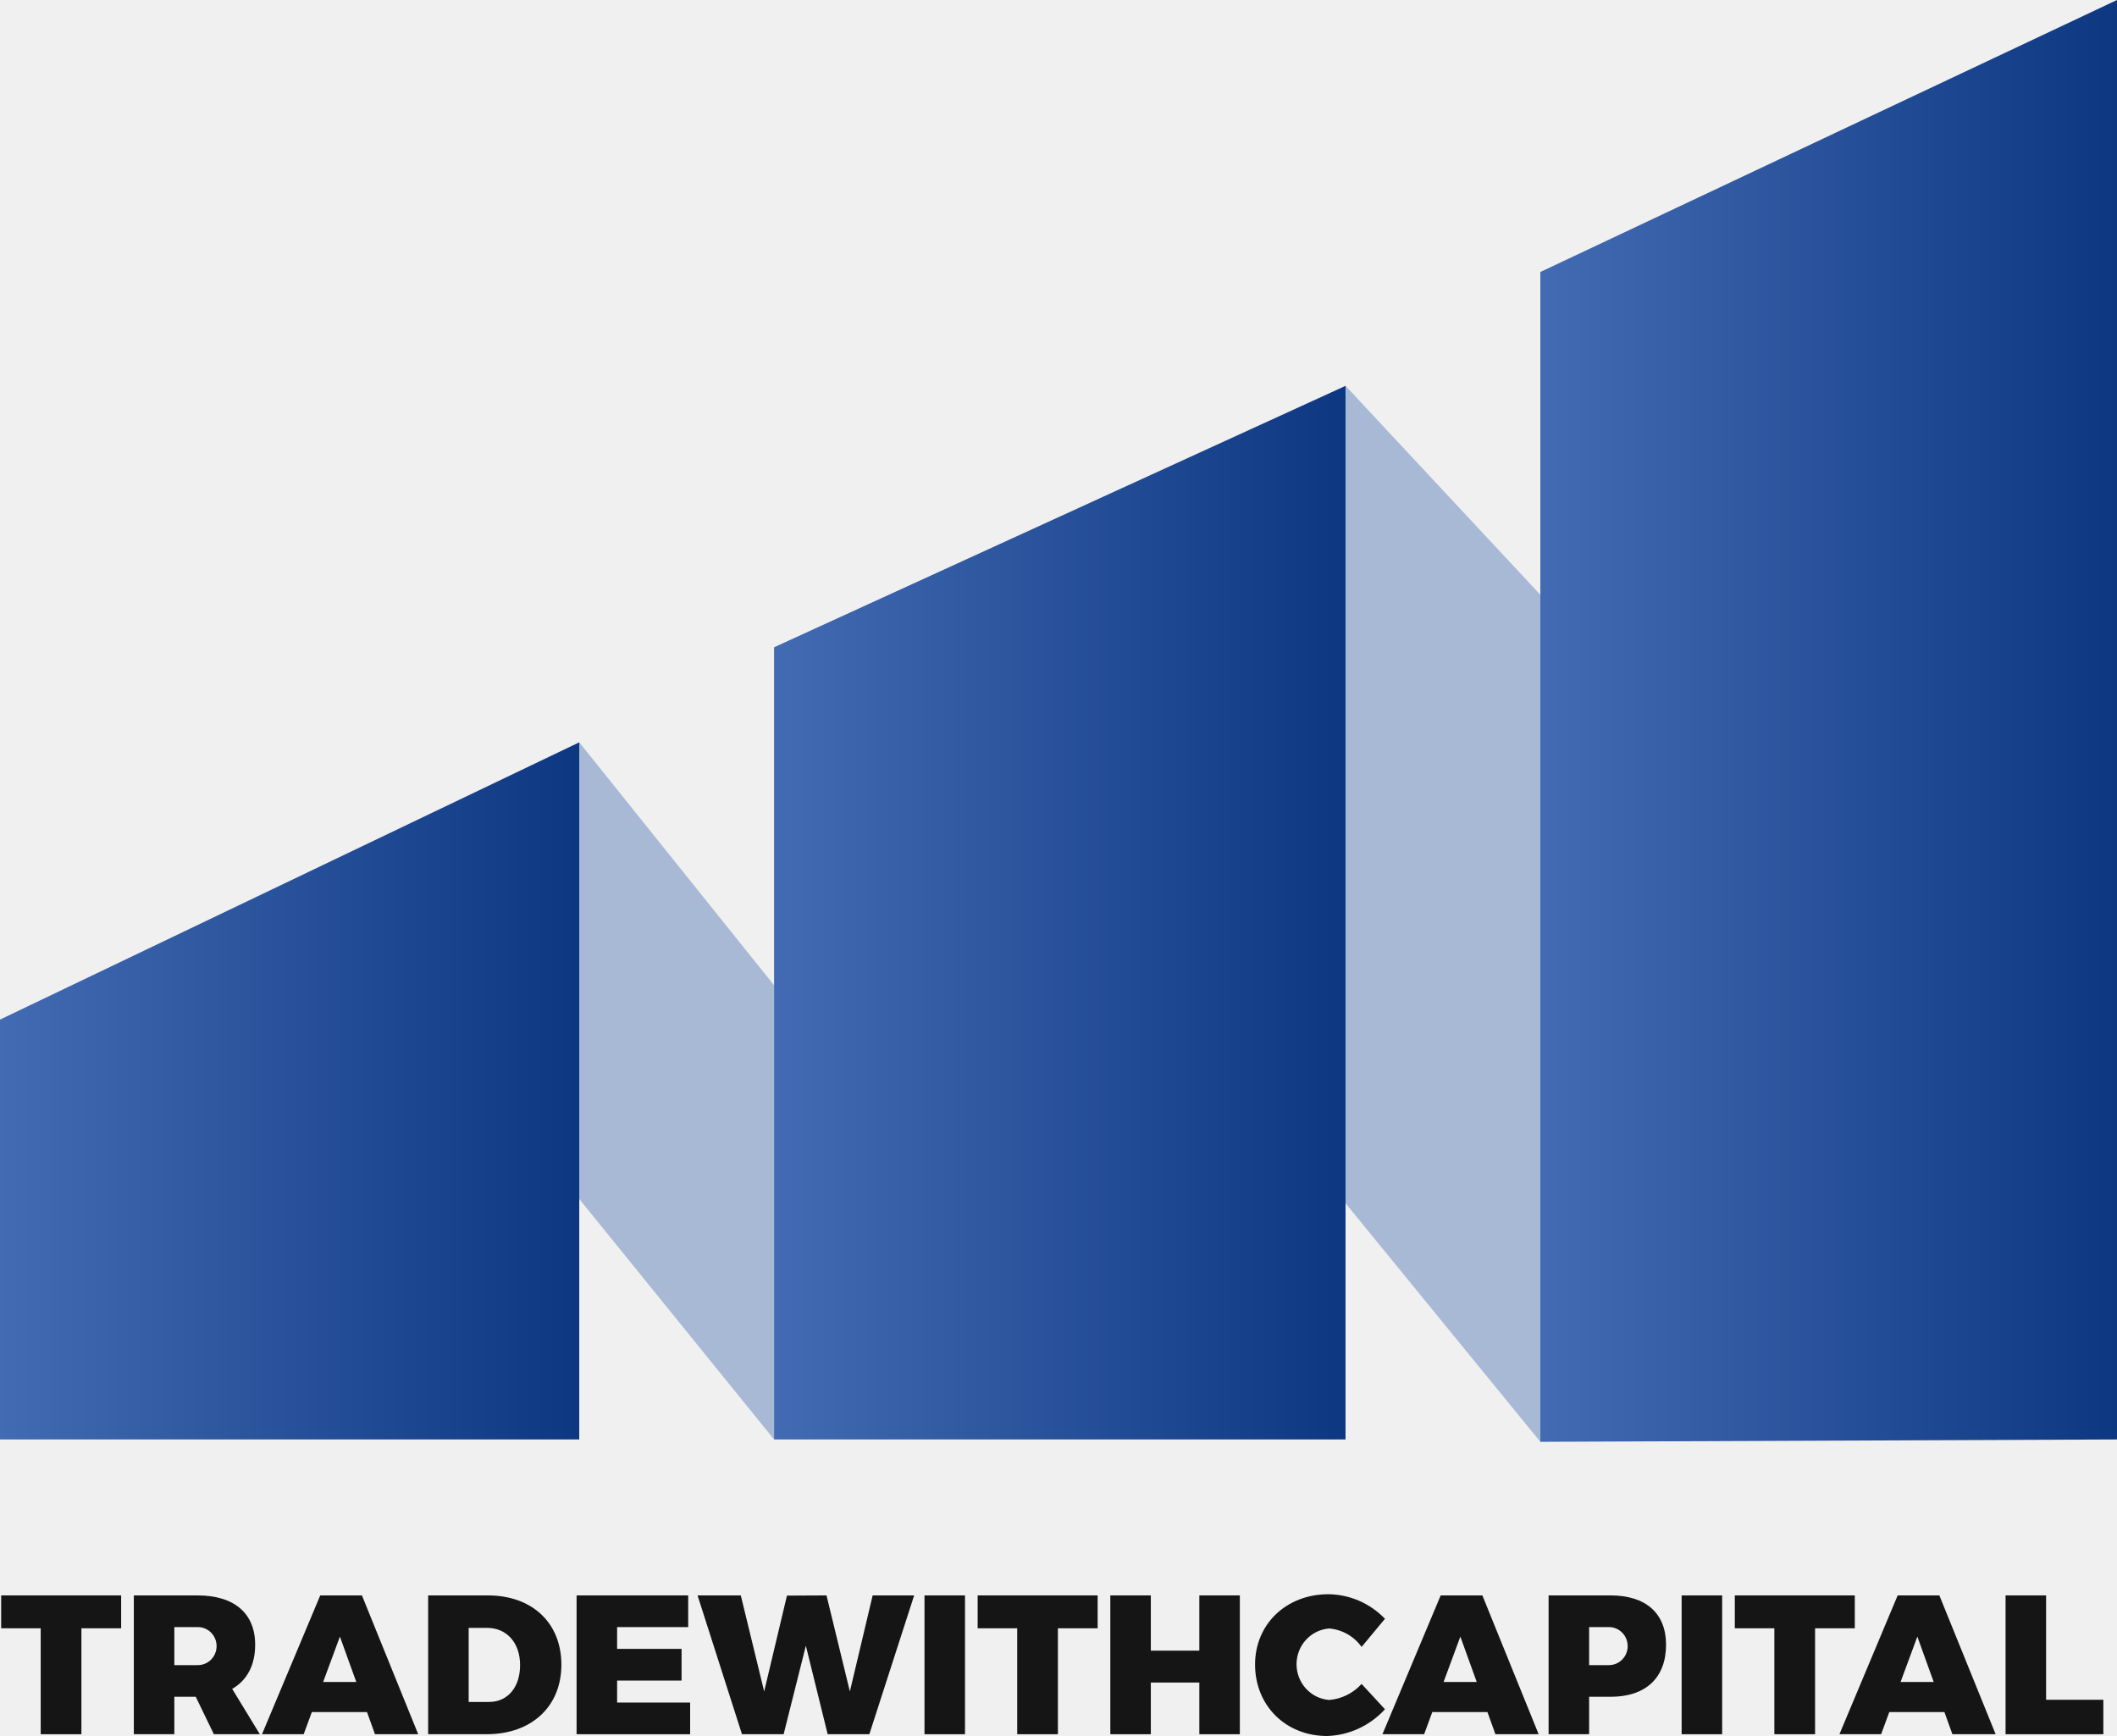
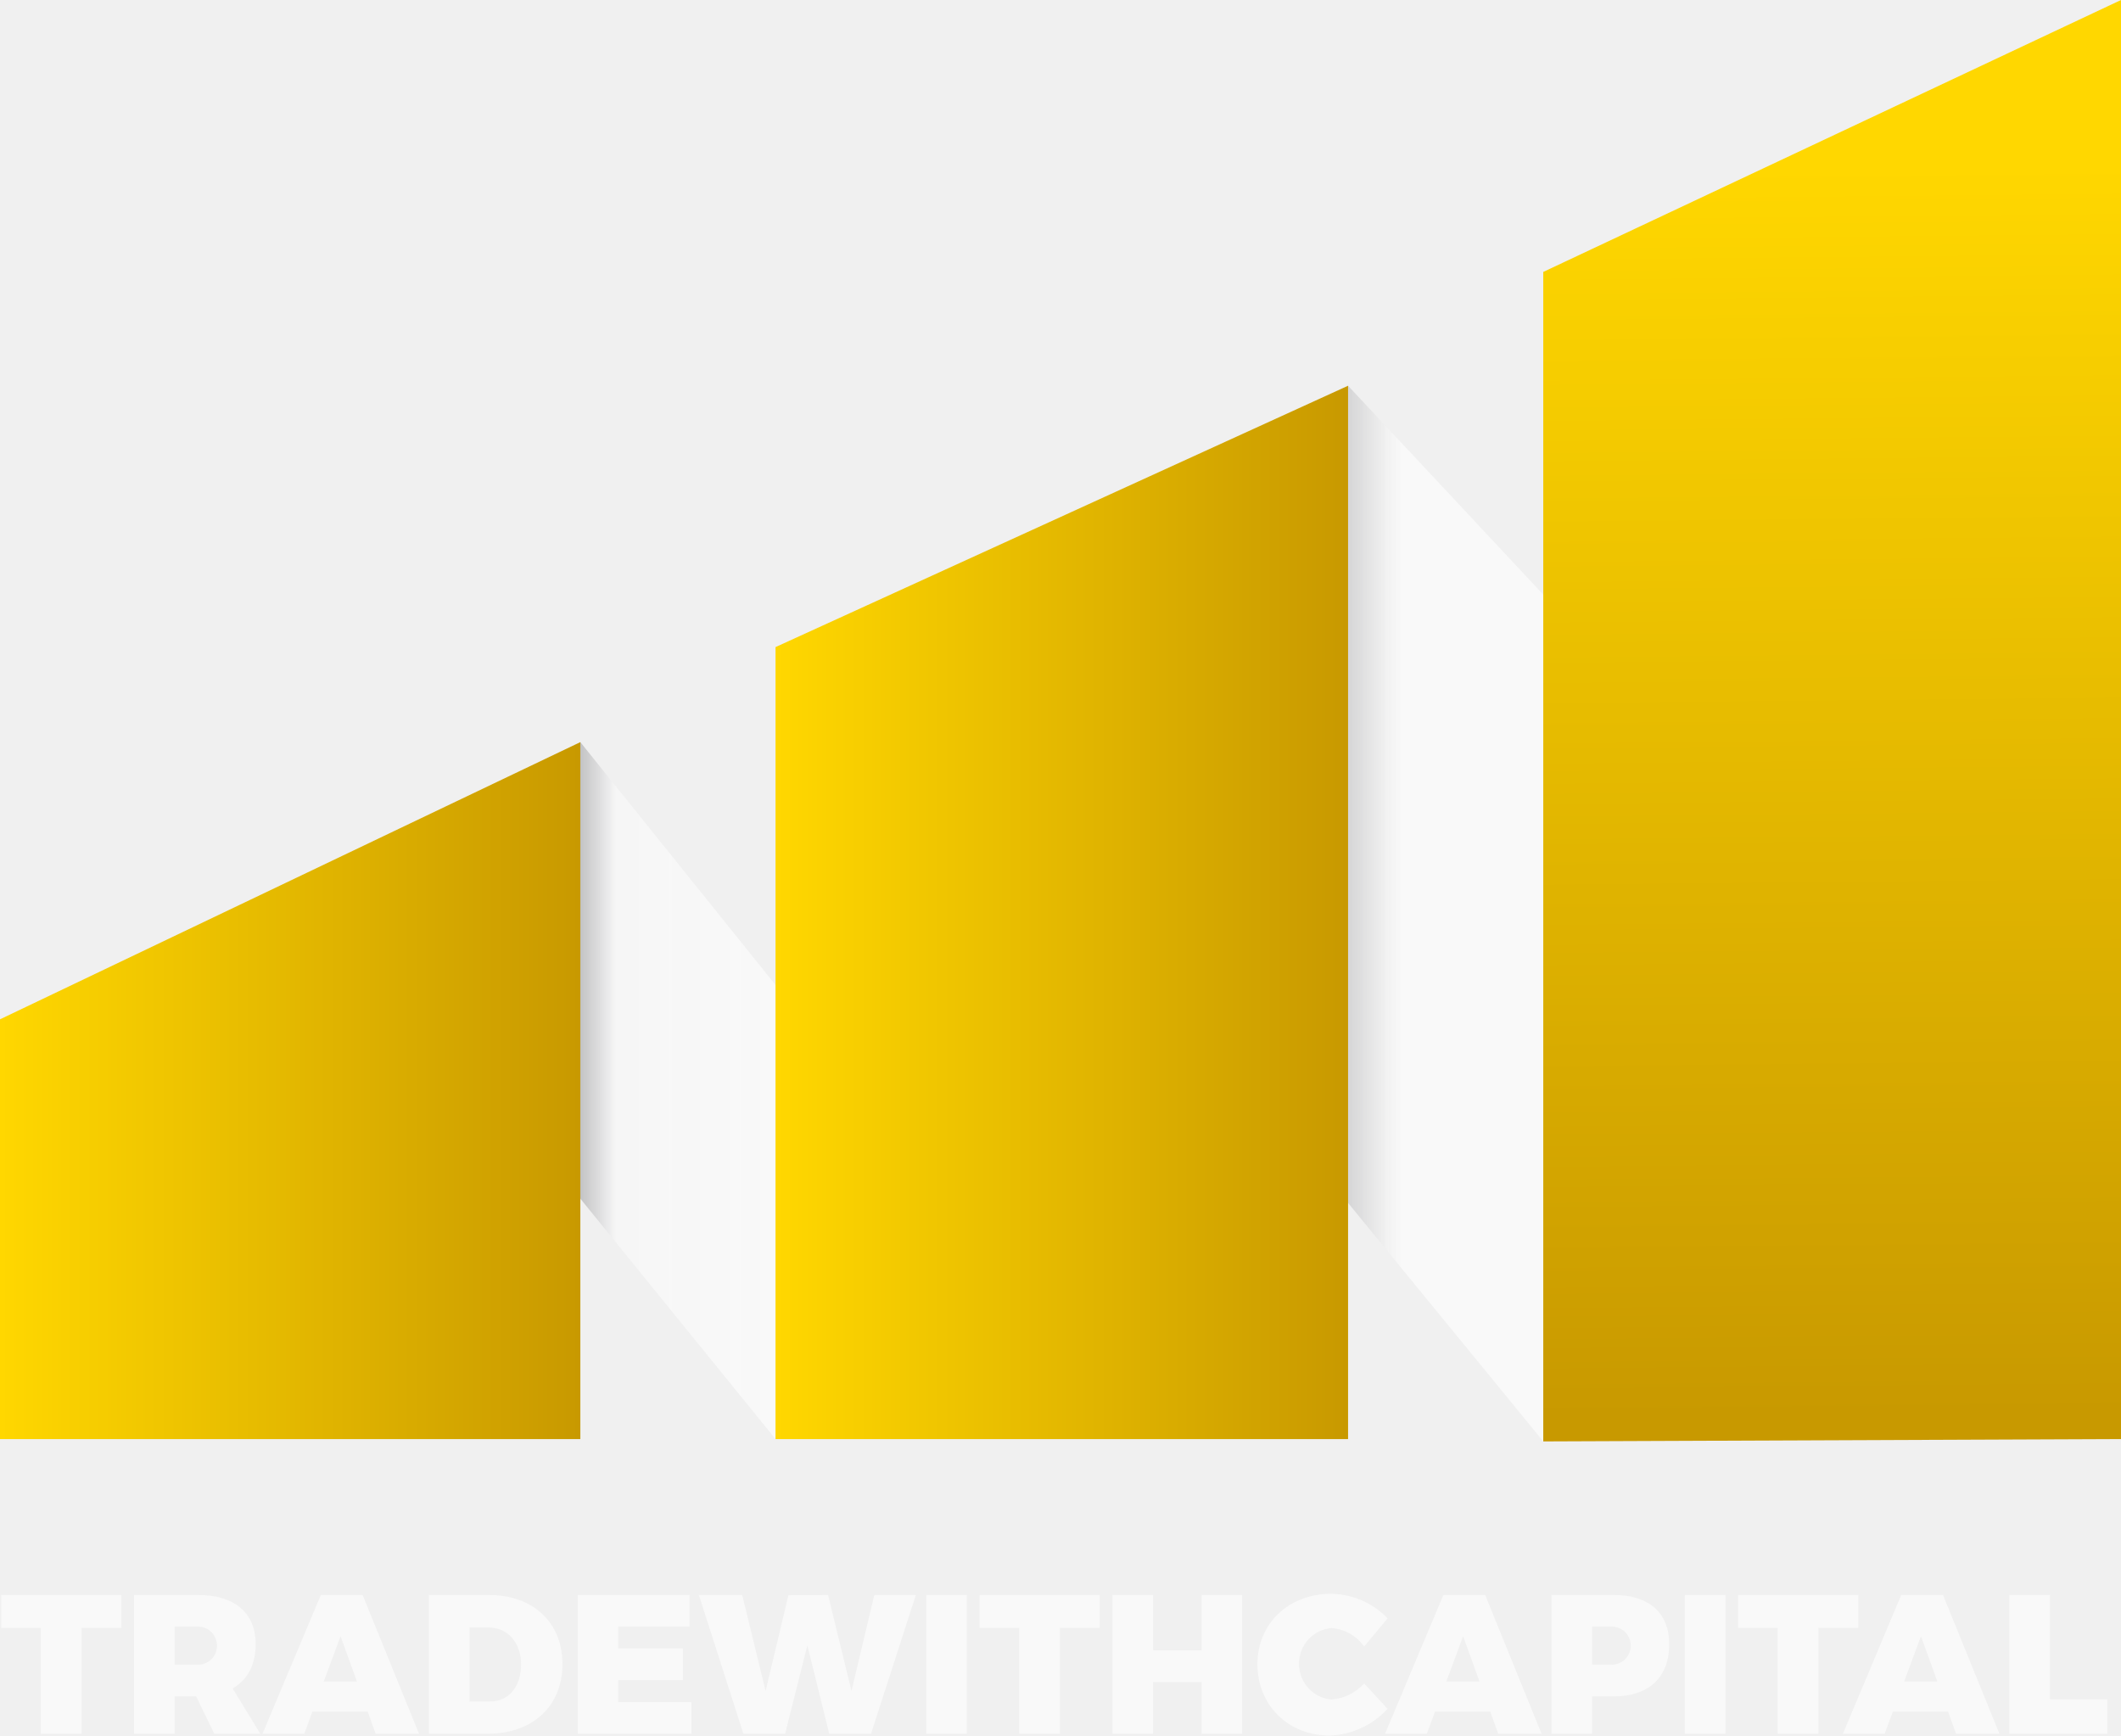
- <svg xmlns="http://www.w3.org/2000/svg" width="150" height="123" viewBox="0 0 150 123" fill="none">
-   <path opacity="0.4" d="M41.043 52.596L54.847 69.809V101.99L36.81 79.725L41.043 52.596Z" fill="#3C66AE" />
-   <path d="M0 101.99V72.241L41.043 52.596V101.99H0Z" fill="url(#paint0_linear_778_1328)" />
-   <path opacity="0.4" d="M95.338 27.338L111.718 44.904L109.141 102.156L84.846 72.408L95.338 27.338Z" fill="#3C66AE" />
-   <path d="M54.847 45.861V101.99H95.338V27.338L54.847 45.861Z" fill="url(#paint1_linear_778_1328)" />
-   <path d="M109.141 19.271L150 0V101.989L109.141 102.156V19.271Z" fill="url(#paint2_linear_778_1328)" />
-   <path d="M5.769 115.368V122.874H2.884V115.368H0.083V113.039H8.584V115.368H5.769Z" fill="#161515" />
-   <path d="M13.87 120.222H12.352V122.874H9.482V113.039H13.995C16.589 113.039 18.08 114.302 18.08 116.533C18.08 117.992 17.5 119.058 16.451 119.661L18.411 122.874H15.154L13.87 120.222ZM13.995 117.978C14.171 117.982 14.346 117.949 14.51 117.883C14.674 117.817 14.823 117.719 14.949 117.593C15.075 117.468 15.175 117.318 15.244 117.153C15.312 116.988 15.347 116.81 15.347 116.631C15.347 116.452 15.312 116.274 15.244 116.109C15.175 115.944 15.075 115.794 14.949 115.669C14.823 115.543 14.674 115.445 14.51 115.378C14.346 115.312 14.171 115.28 13.995 115.284H12.352V117.978H13.995Z" fill="#161515" />
-   <path d="M22.097 121.303L21.517 122.874H18.564L22.691 113.039H25.644L29.632 122.874H26.569L26.003 121.303H22.097ZM24.084 115.957L22.897 119.17H25.244L24.084 115.957Z" fill="#161515" />
-   <path d="M34.574 113.039C37.707 113.039 39.777 114.989 39.777 117.95C39.777 120.91 37.665 122.874 34.477 122.874H30.337V113.039H34.574ZM33.208 120.587H34.656C35.968 120.587 36.851 119.549 36.851 117.978C36.851 116.392 35.899 115.34 34.519 115.34H33.208V120.587Z" fill="#161515" />
-   <path d="M43.725 115.284V116.827H48.293V119.072H43.725V120.63H48.9V122.874H40.854V113.039H48.762V115.284H43.725Z" fill="#161515" />
-   <path d="M58.644 122.874L57.099 116.603L55.525 122.874H52.572L49.425 113.039H52.489L54.145 119.844L55.76 113.053L58.562 113.039L60.218 119.844L61.832 113.039H64.772L61.598 122.874H58.644Z" fill="#161515" />
-   <path d="M65.505 122.874V113.039H68.375V122.874H65.505Z" fill="#161515" />
-   <path d="M74.958 115.368V122.874H72.074V115.368H69.272V113.039H77.774V115.368H74.958Z" fill="#161515" />
-   <path d="M84.979 122.874V119.212H81.542V122.874H78.672V113.039H81.542V116.953H84.979V113.039H87.849V122.874L84.979 122.874Z" fill="#161515" />
-   <path d="M98.132 114.695L96.476 116.687C96.207 116.313 95.862 116.003 95.464 115.778C95.066 115.552 94.625 115.418 94.171 115.382C93.544 115.432 92.958 115.72 92.531 116.19C92.103 116.659 91.866 117.275 91.866 117.915C91.866 118.554 92.103 119.17 92.531 119.64C92.958 120.109 93.544 120.397 94.171 120.447C95.053 120.378 95.876 119.972 96.476 119.311L98.132 121.106C97.606 121.682 96.972 122.145 96.269 122.47C95.565 122.796 94.805 122.976 94.033 123C91.093 123 88.927 120.84 88.927 117.935C88.927 115.074 91.135 112.955 94.13 112.955C94.876 112.964 95.614 113.122 96.301 113.42C96.988 113.719 97.61 114.152 98.132 114.695Z" fill="#161515" />
-   <path d="M101.486 121.303L100.907 122.874H97.953L102.08 113.039H105.033L109.021 122.874H105.958L105.392 121.303H101.486ZM103.473 115.957L102.286 119.17H104.633L103.473 115.957Z" fill="#161515" />
-   <path d="M114.115 113.039C116.613 113.039 118.048 114.302 118.048 116.533C118.048 118.876 116.613 120.222 114.115 120.222H112.597V122.874H109.726V113.039H114.115ZM112.597 117.978H113.977C114.153 117.982 114.328 117.949 114.492 117.883C114.656 117.817 114.806 117.719 114.931 117.593C115.057 117.468 115.157 117.318 115.226 117.153C115.294 116.988 115.329 116.81 115.329 116.631C115.329 116.452 115.294 116.274 115.226 116.109C115.157 115.944 115.057 115.794 114.931 115.669C114.806 115.543 114.656 115.445 114.492 115.378C114.328 115.312 114.153 115.28 113.977 115.284H112.597V117.978Z" fill="#161515" />
-   <path d="M119.153 122.874V113.039H122.024V122.874H119.153Z" fill="#161515" />
-   <path d="M128.607 115.368V122.874H125.722V115.368H122.92V113.039H131.422V115.368H128.607Z" fill="#161515" />
-   <path d="M133.866 121.303L133.286 122.874H130.333L134.459 113.039H137.413L141.401 122.874H138.337L137.771 121.303H133.866ZM135.853 115.957L134.666 119.17H137.012L135.853 115.957Z" fill="#161515" />
-   <path d="M149.033 120.433V122.874H142.105V113.039H144.976V120.433H149.033Z" fill="#161515" />
+ <svg xmlns="http://www.w3.org/2000/svg" width="110" height="90" viewBox="0 0 110 90" fill="none">
+   <g clip-path="url(#clip0_7_4)">
+     <path d="M30.098 38.484L40.221 51.08V74.626L26.994 58.335L30.098 38.484Z" fill="url(#paint0_linear_7_4)" />
+     <path d="M0 74.626V52.859L30.098 38.484V74.626H0Z" fill="url(#paint1_linear_7_4)" />
+     <path d="M69.914 20.003L81.927 32.856L80.037 74.748L62.221 52.981L69.914 20.003Z" fill="url(#paint2_linear_7_4)" />
+     <path d="M40.221 33.556V74.626H69.914V20.003L40.221 33.556Z" fill="url(#paint3_linear_7_4)" />
+     <path d="M80.037 14.101L110 0V74.626L80.037 74.748V14.101Z" fill="url(#paint4_linear_7_4)" />
+     <path d="M4.231 84.416V89.908H2.115V84.416H0.061V82.711H6.295V84.416H4.231Z" fill="#F9F9F9" />
+     <path d="M10.172 87.968H9.059V89.908H6.953V82.711H10.263C12.165 82.711 13.259 83.635 13.259 85.268C13.259 86.335 12.834 87.115 12.064 87.557L13.501 89.908H11.113L10.172 87.968ZM10.263 86.325C10.392 86.328 10.521 86.304 10.641 86.256C10.761 86.208 10.871 86.136 10.963 86.044C11.055 85.952 11.129 85.842 11.179 85.722C11.229 85.601 11.255 85.471 11.255 85.34C11.255 85.208 11.229 85.079 11.179 84.958C11.129 84.837 11.055 84.727 10.963 84.635C10.871 84.544 10.761 84.471 10.641 84.423C10.521 84.375 10.392 84.351 10.263 84.354H9.059V86.325H10.263Z" fill="#F9F9F9" />
+     <path d="M16.204 88.758L15.78 89.908H13.614L16.64 82.711H18.806L21.73 89.908H19.484L19.069 88.758H16.204ZM17.662 84.847L16.791 87.198H18.512L17.662 84.847Z" fill="#F9F9F9" />
+     <path d="M25.354 82.711C27.652 82.711 29.17 84.138 29.17 86.305C29.17 88.47 27.621 89.908 25.283 89.908H22.247V82.711H25.354ZM24.352 88.234H25.415C26.376 88.234 27.024 87.475 27.024 86.325C27.024 85.165 26.326 84.395 25.314 84.395H24.352V88.234Z" fill="#F9F9F9" />
+     <path d="M32.065 84.354V85.483H35.415V87.126H32.065V88.265H35.86V89.908H29.96V82.711H35.759V84.354H32.065Z" fill="#F9F9F9" />
+     <path d="M43.006 89.908L41.872 85.319L40.719 89.908H38.553L36.245 82.711H38.492L39.706 87.69L40.89 82.722L42.945 82.711L44.16 87.69L45.344 82.711H47.499L45.172 89.908H43.006Z" fill="#F9F9F9" />
+     <path d="M48.037 89.908V82.711H50.142V89.908H48.037Z" fill="#F9F9F9" />
+     <path d="M54.969 84.416V89.908H52.854V84.416H50.799V82.711H57.034V84.416H54.969Z" fill="#F9F9F9" />
+     <path d="M62.318 89.908V87.228H59.798V89.908H57.693V82.711H59.798V85.576H62.318V82.711H64.423V89.908L62.318 89.908Z" fill="#F9F9F9" />
+     <path d="M71.963 83.923L70.749 85.38C70.552 85.107 70.299 84.88 70.007 84.715C69.715 84.55 69.392 84.452 69.059 84.426C68.599 84.462 68.169 84.673 67.856 85.017C67.543 85.36 67.368 85.811 67.368 86.279C67.368 86.747 67.543 87.198 67.856 87.541C68.169 87.885 68.599 88.096 69.059 88.132C69.705 88.081 70.309 87.784 70.749 87.3L71.963 88.614C71.577 89.035 71.113 89.374 70.597 89.612C70.081 89.85 69.524 89.982 68.957 90C66.802 90 65.213 88.419 65.213 86.294C65.213 84.2 66.832 82.65 69.028 82.65C69.576 82.656 70.117 82.772 70.621 82.99C71.124 83.209 71.581 83.526 71.963 83.923Z" fill="#F9F9F9" />
+     <path d="M74.423 88.758L73.998 89.908H71.832L74.858 82.711H77.024L79.949 89.908H77.702L77.287 88.758H74.423ZM75.88 84.847L75.01 87.198H76.731L75.88 84.847Z" fill="#F9F9F9" />
+     <path d="M83.684 82.711C85.516 82.711 86.569 83.635 86.569 85.268C86.569 86.982 85.516 87.968 83.684 87.968H82.571V89.908H80.466V82.711H83.684ZM82.571 86.325H83.583C83.712 86.328 83.841 86.304 83.961 86.256C84.081 86.208 84.191 86.136 84.283 86.044C84.375 85.952 84.449 85.842 84.499 85.722C84.549 85.601 84.575 85.471 84.575 85.34C84.575 85.208 84.549 85.079 84.499 84.958C84.449 84.837 84.375 84.727 84.283 84.635C84.191 84.544 84.081 84.471 83.961 84.423C83.841 84.375 83.712 84.351 83.583 84.354H82.571V86.325Z" fill="#F9F9F9" />
+     <path d="M87.379 89.908V82.711H89.484V89.908H87.379Z" fill="#F9F9F9" />
+     <path d="M94.312 84.416V89.908H92.196V84.416H90.142V82.711H96.376V84.416H94.312Z" fill="#F9F9F9" />
+     <path d="M98.168 88.758L97.743 89.908H95.577L98.603 82.711H100.769L103.694 89.908H101.447L101.032 88.758H98.168ZM99.625 84.847L98.755 87.198H100.476L99.625 84.847Z" fill="#F9F9F9" />
+     <path d="M109.291 88.121V89.908H104.211V82.711H106.316V88.121H109.291Z" fill="#F9F9F9" />
+   </g>
  <defs>
-     <linearGradient id="paint0_linear_778_1328" x1="0" y1="77.293" x2="41.043" y2="77.293" gradientUnits="userSpaceOnUse">
-       <stop stop-color="#426BB3" />
-       <stop offset="1" stop-color="#0D3781" />
+     <linearGradient id="paint0_linear_7_4" x1="26.994" y1="56.556" x2="40.221" y2="56.556" gradientUnits="userSpaceOnUse">
+       <stop stop-color="#1A1D1F" stop-opacity="0.2" />
+       <stop offset="0.1" stop-color="#616364" stop-opacity="0.454" />
+       <stop offset="0.199" stop-color="#A1A2A3" stop-opacity="0.684" />
+       <stop offset="0.281" stop-color="#CFCFD0" stop-opacity="0.85" />
+       <stop offset="0.343" stop-color="#EBEBEC" stop-opacity="0.952" />
+       <stop offset="0.378" stop-color="#F6F6F6" stop-opacity="0.991" />
+       <stop offset="1" stop-color="#F9F9F9" />
    </linearGradient>
-     <linearGradient id="paint1_linear_778_1328" x1="54.847" y1="64.664" x2="95.337" y2="64.664" gradientUnits="userSpaceOnUse">
-       <stop stop-color="#426BB3" />
-       <stop offset="1" stop-color="#0D3781" />
+     <linearGradient id="paint1_linear_7_4" x1="0" y1="56.556" x2="30.098" y2="56.556" gradientUnits="userSpaceOnUse">
+       <stop stop-color="#FFD700" />
+       <stop offset="1" stop-color="#C89900" />
    </linearGradient>
-     <linearGradient id="paint2_linear_778_1328" x1="109.141" y1="51.078" x2="150" y2="51.078" gradientUnits="userSpaceOnUse">
-       <stop stop-color="#426BB3" />
-       <stop offset="1" stop-color="#0D3781" />
+     <linearGradient id="paint2_linear_7_4" x1="62.221" y1="47.376" x2="81.926" y2="47.376" gradientUnits="userSpaceOnUse">
+       <stop stop-color="#1A1D1F" stop-opacity="0.2" />
+       <stop offset="0.031" stop-color="#2B2D2F" stop-opacity="0.26" />
+       <stop offset="0.173" stop-color="#737576" stop-opacity="0.519" />
+       <stop offset="0.299" stop-color="#ADAEAE" stop-opacity="0.726" />
+       <stop offset="0.404" stop-color="#D6D6D7" stop-opacity="0.874" />
+       <stop offset="0.486" stop-color="#F0F0F0" stop-opacity="0.966" />
+       <stop offset="0.533" stop-color="#F9F9F9" />
    </linearGradient>
+     <linearGradient id="paint3_linear_7_4" x1="40.221" y1="47.315" x2="69.914" y2="47.315" gradientUnits="userSpaceOnUse">
+       <stop stop-color="#FFD700" />
+       <stop offset="1" stop-color="#C89900" />
+     </linearGradient>
+     <linearGradient id="paint4_linear_7_4" x1="94.751" y1="8.622" x2="95.371" y2="73.433" gradientUnits="userSpaceOnUse">
+       <stop stop-color="#FFD700" />
+       <stop offset="1" stop-color="#C89900" />
+     </linearGradient>
+     <clipPath id="clip0_7_4">
+       <rect width="110" height="90" fill="white" />
+     </clipPath>
  </defs>
</svg>
